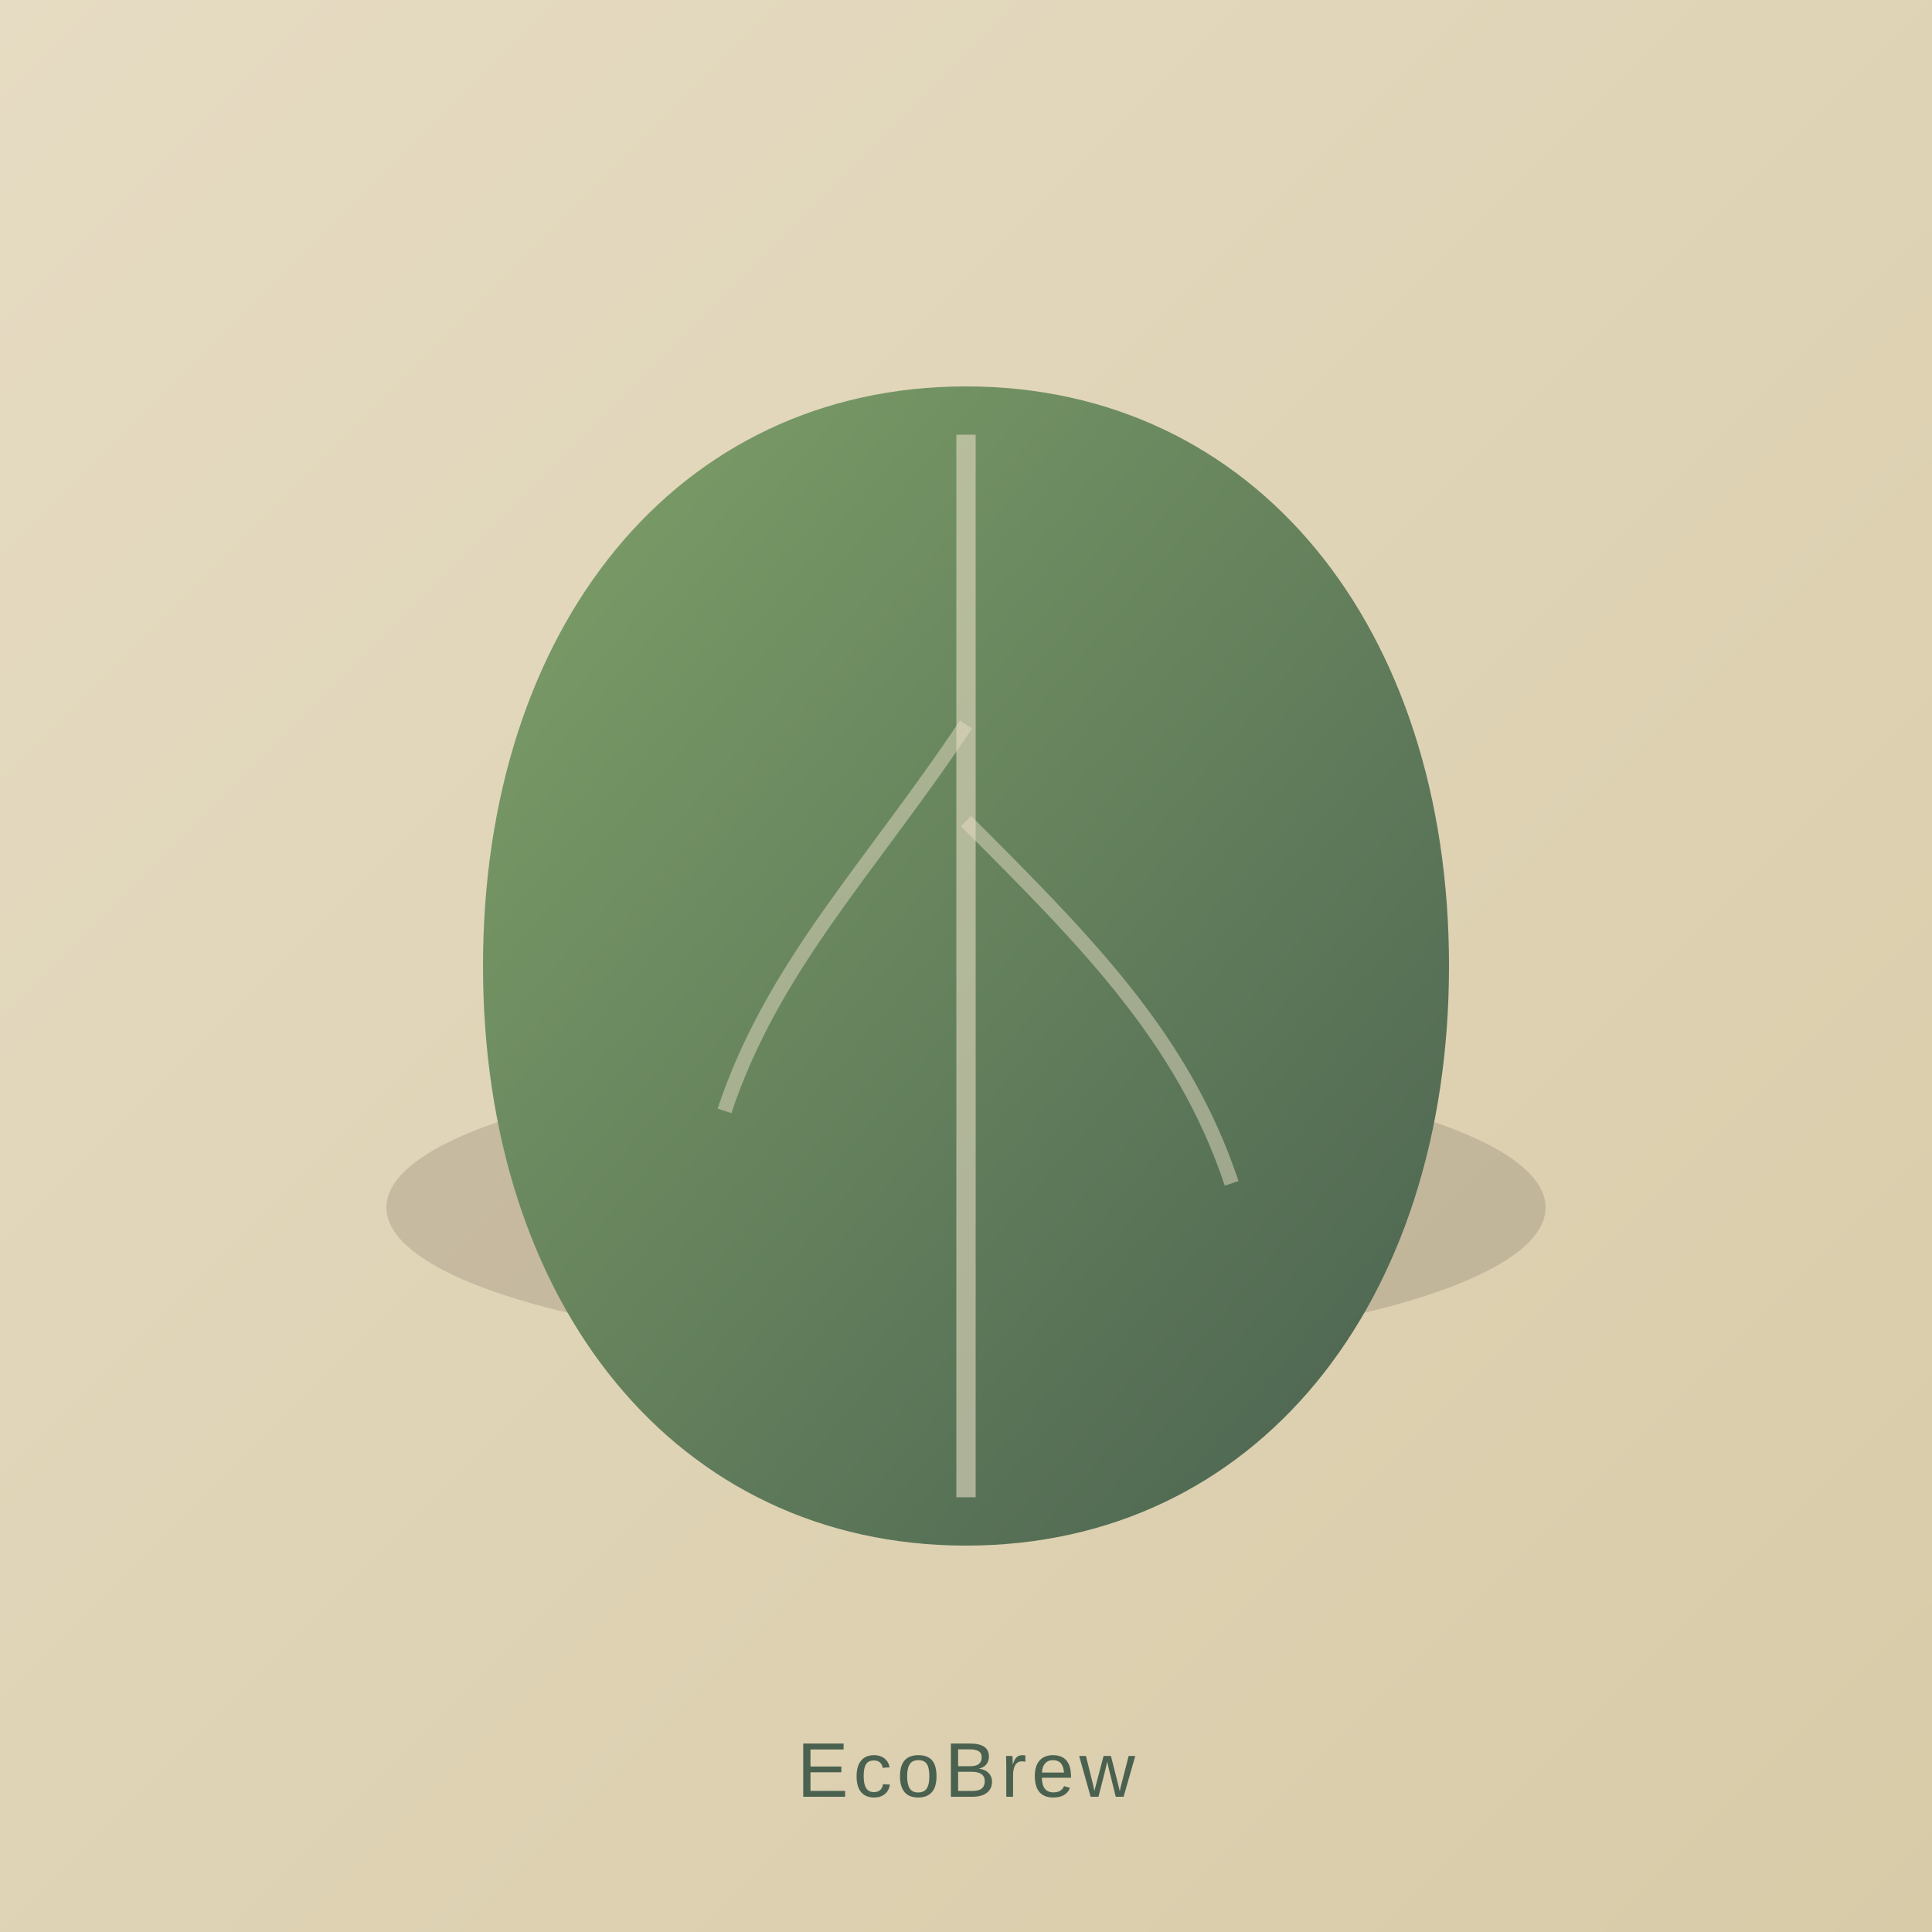
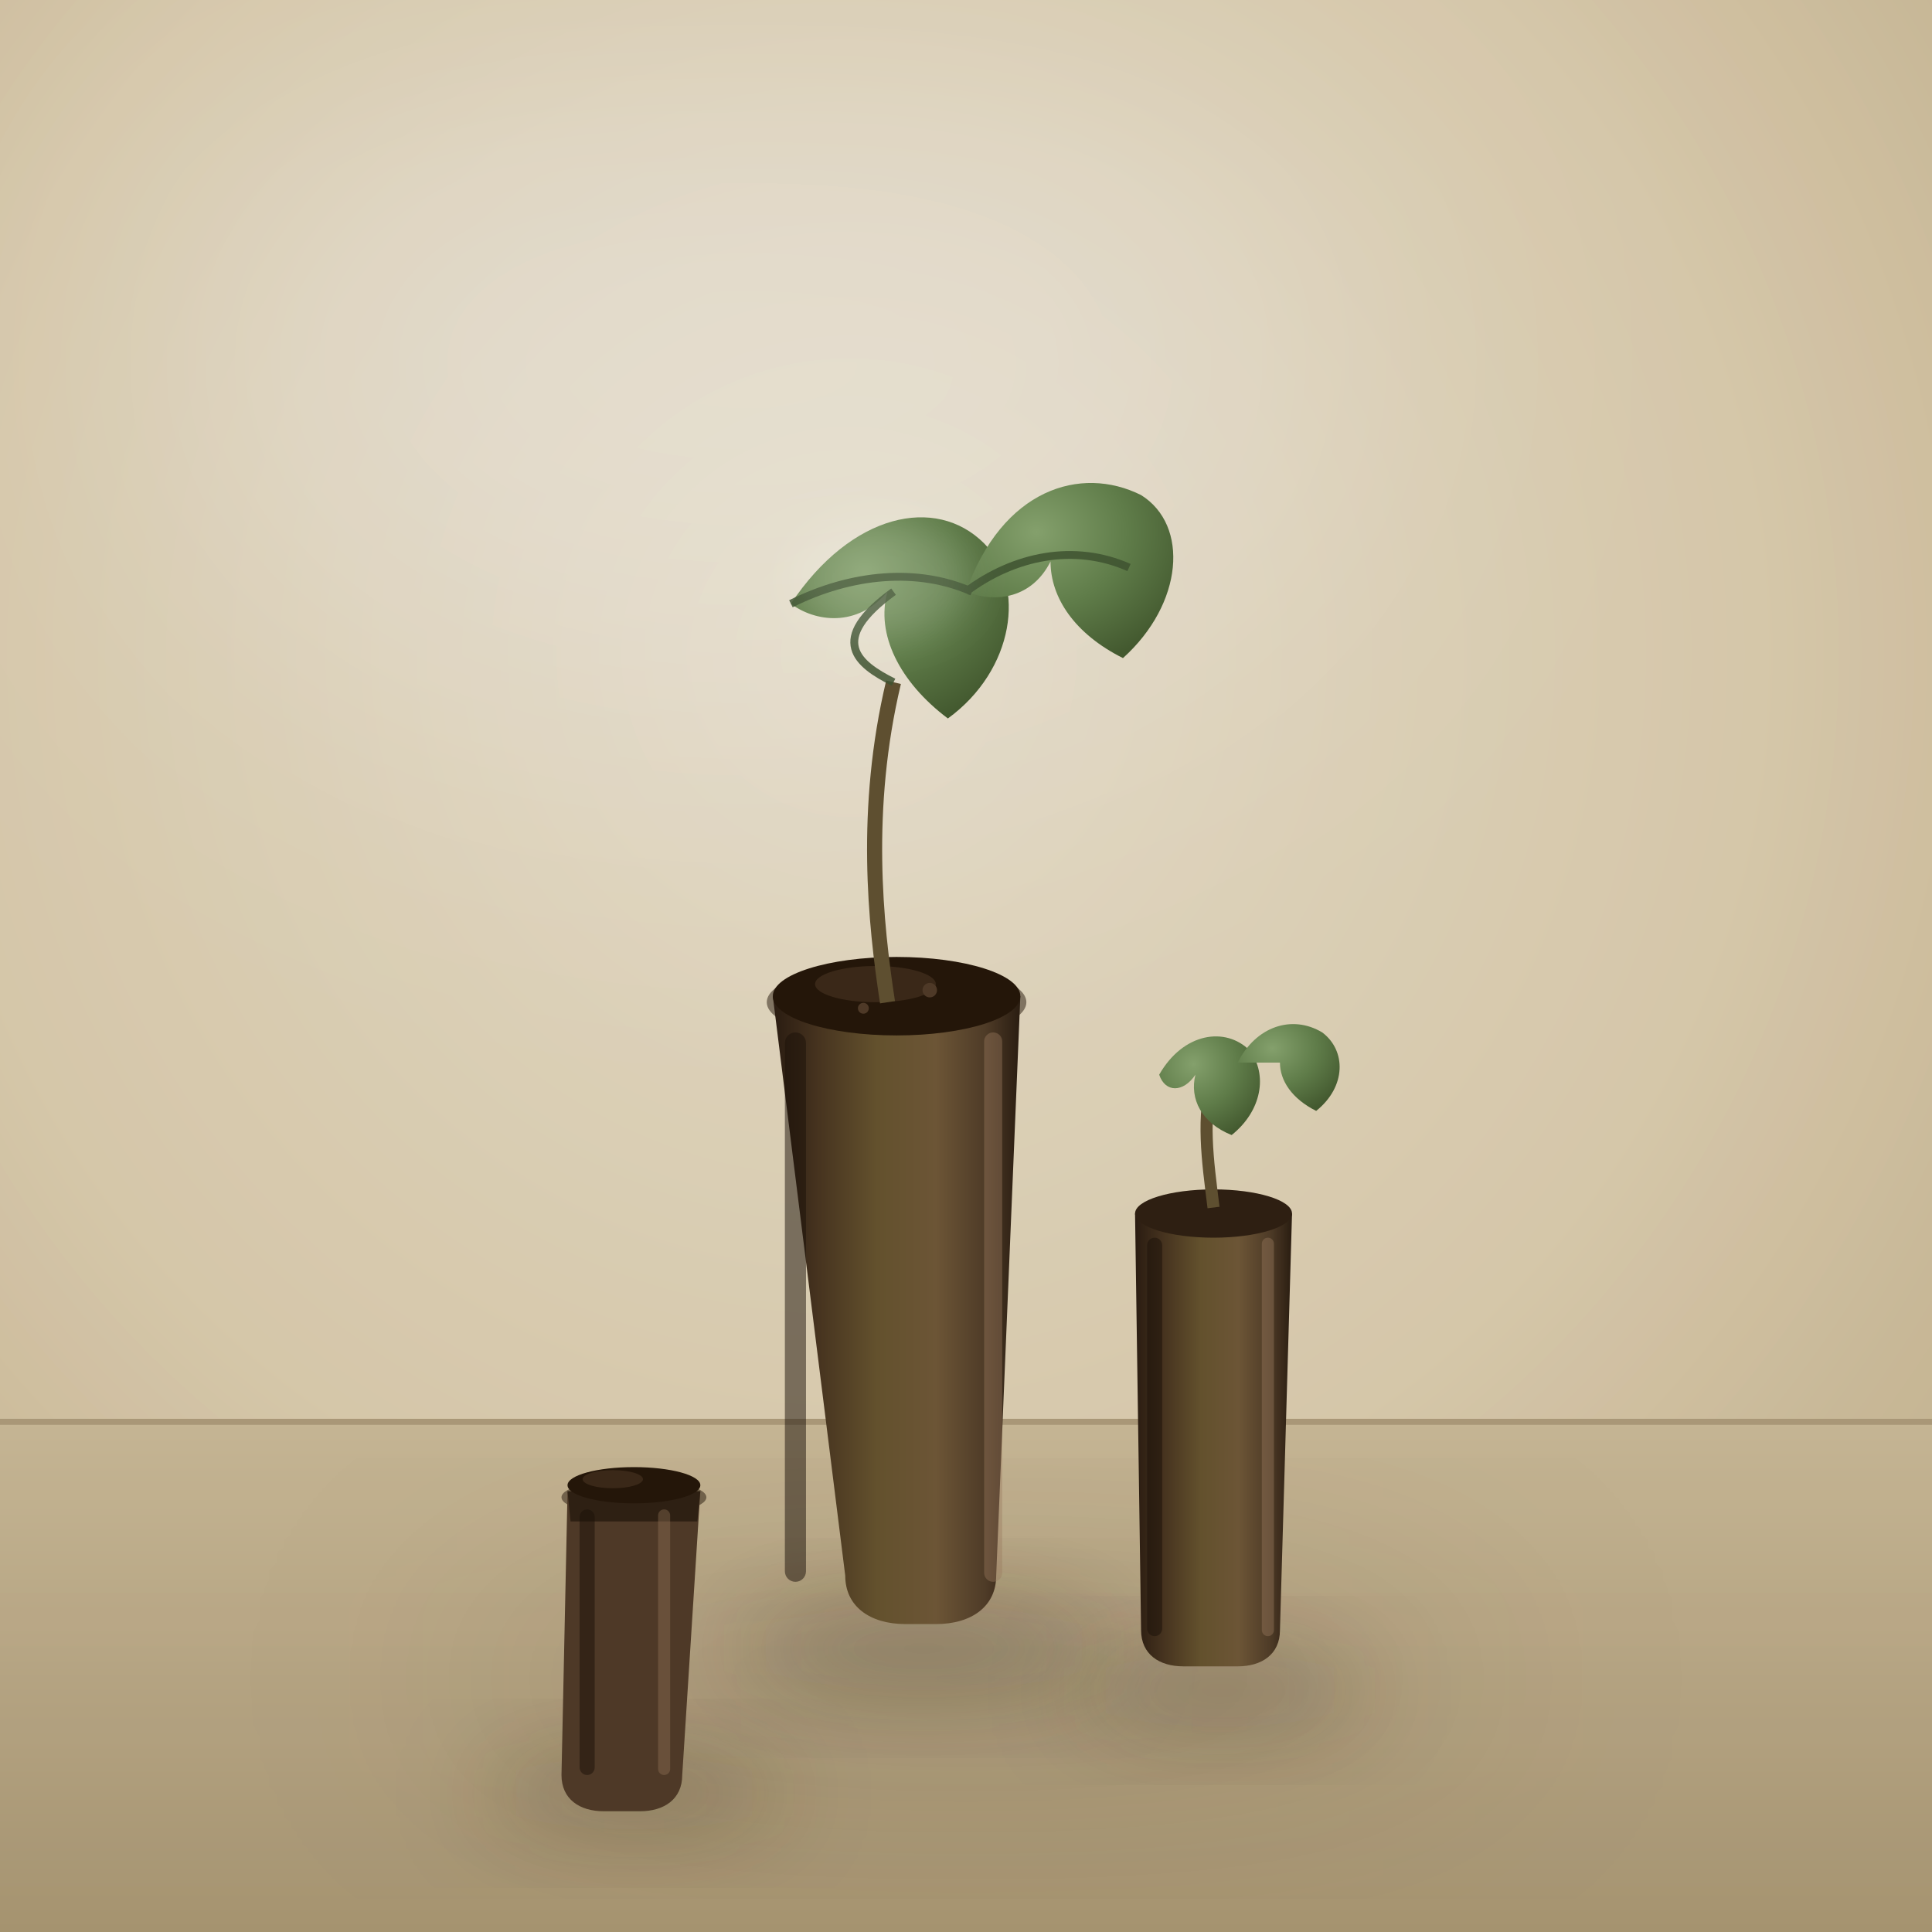
- <svg xmlns="http://www.w3.org/2000/svg" viewBox="0 0 400 400">
+ <svg xmlns="http://www.w3.org/2000/svg" viewBox="0 0 640 640">
  <defs>
-     <linearGradient id="bg" x1="0" y1="0" x2="1" y2="1">
-       <stop offset="0" stop-color="#E6DCC3" />
-       <stop offset="1" stop-color="#D8CBA8" />
+     <radialGradient id="bg" cx="44%" cy="34%" r="85%">
+       <stop offset="0%" stop-color="#F4ECD9" />
+       <stop offset="55%" stop-color="#E6D8BB" />
+       <stop offset="100%" stop-color="#C9B792" />
+     </radialGradient>
+     <linearGradient id="floor" x1="0" y1="0" x2="0" y2="1">
+       <stop offset="0%" stop-color="#D5C5A4" />
+       <stop offset="100%" stop-color="#B2A07C" />
    </linearGradient>
-     <linearGradient id="leaf" x1="0" y1="0" x2="1" y2="1">
-       <stop offset="0" stop-color="#7FA169" />
-       <stop offset="1" stop-color="#4A6150" />
+     <linearGradient id="potG" x1="0" y1="0" x2="1" y2="0">
+       <stop offset="0%" stop-color="#2A1C11" />
+       <stop offset="18%" stop-color="#46331F" />
+       <stop offset="42%" stop-color="#63512D" />
+       <stop offset="66%" stop-color="#6C5536" />
+       <stop offset="86%" stop-color="#4E3B27" />
+       <stop offset="100%" stop-color="#2A1D11" />
    </linearGradient>
+     <radialGradient id="leafG" cx="34%" cy="28%" r="80%">
+       <stop offset="0%" stop-color="#84A06C" />
+       <stop offset="55%" stop-color="#5F7C49" />
+       <stop offset="100%" stop-color="#43592F" />
+     </radialGradient>
+     <filter id="b60" x="-80%" y="-80%" width="260%" height="260%">
+       <feGaussianBlur stdDeviation="60" />
+     </filter>
+     <filter id="b40" x="-80%" y="-80%" width="260%" height="260%">
+       <feGaussianBlur stdDeviation="40" />
+     </filter>
+     <filter id="b16" x="-80%" y="-80%" width="260%" height="260%">
+       <feGaussianBlur stdDeviation="16" />
+     </filter>
+     <filter id="b6" x="-80%" y="-80%" width="260%" height="260%">
+       <feGaussianBlur stdDeviation="6" />
+     </filter>
+     <filter id="b2" x="-60%" y="-60%" width="220%" height="220%">
+       <feGaussianBlur stdDeviation="2" />
+     </filter>
+     <filter id="grainF">
+       <feTurbulence type="fractalNoise" baseFrequency="0.85" numOctaves="2" seed="67" />
+       <feColorMatrix type="matrix" values="0 0 0 0 0.2  0 0 0 0 0.13  0 0 0 0 0.07  0 0 0 0.55 0" />
+     </filter>
+     <clipPath id="pcs">
+       <path d="M188 494 L232 494 L226 588 C226 596 220 600 212 600 L200 600 C192 600 186 596 186 588 Z" />
+       <path d="M256 330 L338 330 L330 522 C330 532 322 538 310 538 L300 538 C288 538 280 532 280 522 Z" />
+       <path d="M376 402 L428 402 L424 540 C424 548 418 552 410 552 L392 552 C384 552 378 548 378 540 Z" />
+       <path d="M262 200 C282 170 310 164 326 180 C340 194 336 222 314 238 C298 226 290 210 294 196 C284 208 270 206 262 200 Z" />
+       <path d="M320 196 C332 162 358 154 378 164 C394 174 392 200 372 218 C356 210 348 198 348 186 C342 198 330 200 320 196 Z" />
+       <path d="M292 250 C284 226 288 206 296 196" stroke-width="4" fill="none" />
+     </clipPath>
  </defs>
-   <rect width="400" height="400" fill="url(#bg)" />
-   <ellipse cx="200" cy="250" rx="120" ry="30" fill="#2E2419" opacity="0.15" />
-   <path d="M200 80 C 260 80, 300 130, 300 200 C 300 270, 260 320, 200 320 C 140 320, 100 270, 100 200 C 100 130, 140 80, 200 80 Z" fill="url(#leaf)" />
-   <path d="M200 90 L200 310" stroke="#E6DCC3" stroke-width="4" opacity="0.6" />
-   <path d="M200 150 C 180 180, 160 200, 150 230" stroke="#E6DCC3" stroke-width="3" fill="none" opacity="0.5" />
-   <path d="M200 170 C 225 195, 245 215, 255 245" stroke="#E6DCC3" stroke-width="3" fill="none" opacity="0.5" />
-   <text x="200" y="372" text-anchor="middle" font-family="Arial, sans-serif" font-size="16" fill="#4A6150" letter-spacing="1">EcoBrew</text>
+   <rect width="640" height="640" fill="url(#bg)" />
+   <rect y="470" width="640" height="170" fill="url(#floor)" />
+   <rect y="470" width="640" height="2" fill="#867452" opacity="0.4" />
+   <ellipse cx="248" cy="120" rx="200" ry="126" fill="#FFFFFF" opacity="0.45" filter="url(#b60)" />
+   <rect width="640" height="640" fill="#5C4A2E" opacity="0.12" style="mix-blend-mode:multiply" transform="translate(640,0) scale(-1,1)" />
+   <ellipse cx="320" cy="556" rx="180" ry="28" fill="#2A1C10" opacity="0.15" filter="url(#b40)" />
+   <ellipse cx="210" cy="594" rx="50" ry="12" fill="#2A1C10" opacity="0.28" filter="url(#b16)" />
+   <ellipse cx="306" cy="546" rx="62" ry="14" fill="#2A1C10" opacity="0.30" filter="url(#b16)" />
+   <ellipse cx="404" cy="560" rx="48" ry="12" fill="#2A1C10" opacity="0.28" filter="url(#b16)" />
+   <g>
+     <ellipse cx="210" cy="496" rx="24" ry="6" fill="#241609" opacity="0.5" />
+     <path d="M188 494 L232 494 L226 588 C226 596 220 600 212 600 L200 600 C192 600 186 596 186 588 Z" fill="#4E3927" />
+     <path d="M188 494 L232 494 L231 504 L189 504 Z" fill="#2E2013" />
+     <ellipse cx="210" cy="492" rx="22" ry="6" fill="#241609" />
+     <ellipse cx="203" cy="490" rx="10" ry="3" fill="#3A2818" />
+     <rect x="192" y="500" width="5" height="88" rx="2.5" fill="#191008" opacity="0.5" />
+     <rect x="218" y="500" width="4" height="88" rx="2" fill="#9A7B5E" opacity="0.35" />
+   </g>
+   <g>
+     <ellipse cx="297" cy="332" rx="43" ry="13" fill="#241609" opacity="0.5" />
+     <path d="M256 330 L338 330 L330 522 C330 532 322 538 310 538 L300 538 C288 538 280 532 280 522 Z" fill="url(#potG)" />
+     <ellipse cx="297" cy="330" rx="41" ry="13" fill="#241609" />
+     <ellipse cx="290" cy="326" rx="20" ry="6" fill="#3A2818" />
+     <circle cx="308" cy="328" r="2.4" fill="#4E3927" />
+     <circle cx="286" cy="334" r="1.8" fill="#4E3927" />
+     <rect x="260" y="342" width="7" height="182" rx="3.5" fill="#191008" opacity="0.5" />
+     <rect x="326" y="342" width="6" height="182" rx="3" fill="#9A7B5E" opacity="0.4" />
+     <path d="M294 332 C290 306 286 268 296 226" stroke="#5E4F30" stroke-width="5" fill="none" />
+     <path d="M262 200 C282 170 310 164 326 180 C340 194 336 222 314 238 C298 226 290 210 294 196 C284 208 270 206 262 200 Z" fill="url(#leafG)" />
+     <path d="M320 196 C332 162 358 154 378 164 C394 174 392 200 372 218 C356 210 348 198 348 186 C342 198 330 200 320 196 Z" fill="url(#leafG)" />
+     <path d="M296 226 C284 220 274 212 296 196 M262 200 C282 190 304 188 322 196 M320 196 C336 184 356 180 374 188" stroke="#3E5230" stroke-width="2.6" fill="none" opacity="0.85" />
+     <ellipse cx="292" cy="192" rx="30" ry="20" fill="#FFFFFF" opacity="0.12" filter="url(#b6)" />
+   </g>
+   <g>
+     <ellipse cx="402" cy="404" rx="20" ry="6" fill="#241609" opacity="0.5" />
+     <path d="M376 402 L428 402 L424 540 C424 548 418 552 410 552 L392 552 C384 552 378 548 378 540 Z" fill="url(#potG)" />
+     <ellipse cx="402" cy="402" rx="26" ry="8" fill="#2E1F12" />
+     <path d="M402 400 C400 384 398 370 402 356" stroke="#5E4F30" stroke-width="4" fill="none" />
+     <path d="M384 356 C392 342 406 340 414 348 C420 356 418 368 408 376 C398 372 394 364 396 356 C392 362 386 362 384 356 Z" fill="url(#leafG)" />
+     <path d="M410 352 C416 340 428 336 438 342 C446 348 446 360 436 368 C428 364 424 358 424 352" fill="url(#leafG)" />
+     <rect x="380" y="410" width="5" height="132" rx="2.5" fill="#191008" opacity="0.5" />
+     <rect x="418" y="410" width="4" height="132" rx="2" fill="#9A7B5E" opacity="0.4" />
+   </g>
+   <rect width="640" height="640" fill="url(#grainF)" opacity="0.10" clip-path="url(#pcs)" />
</svg>
